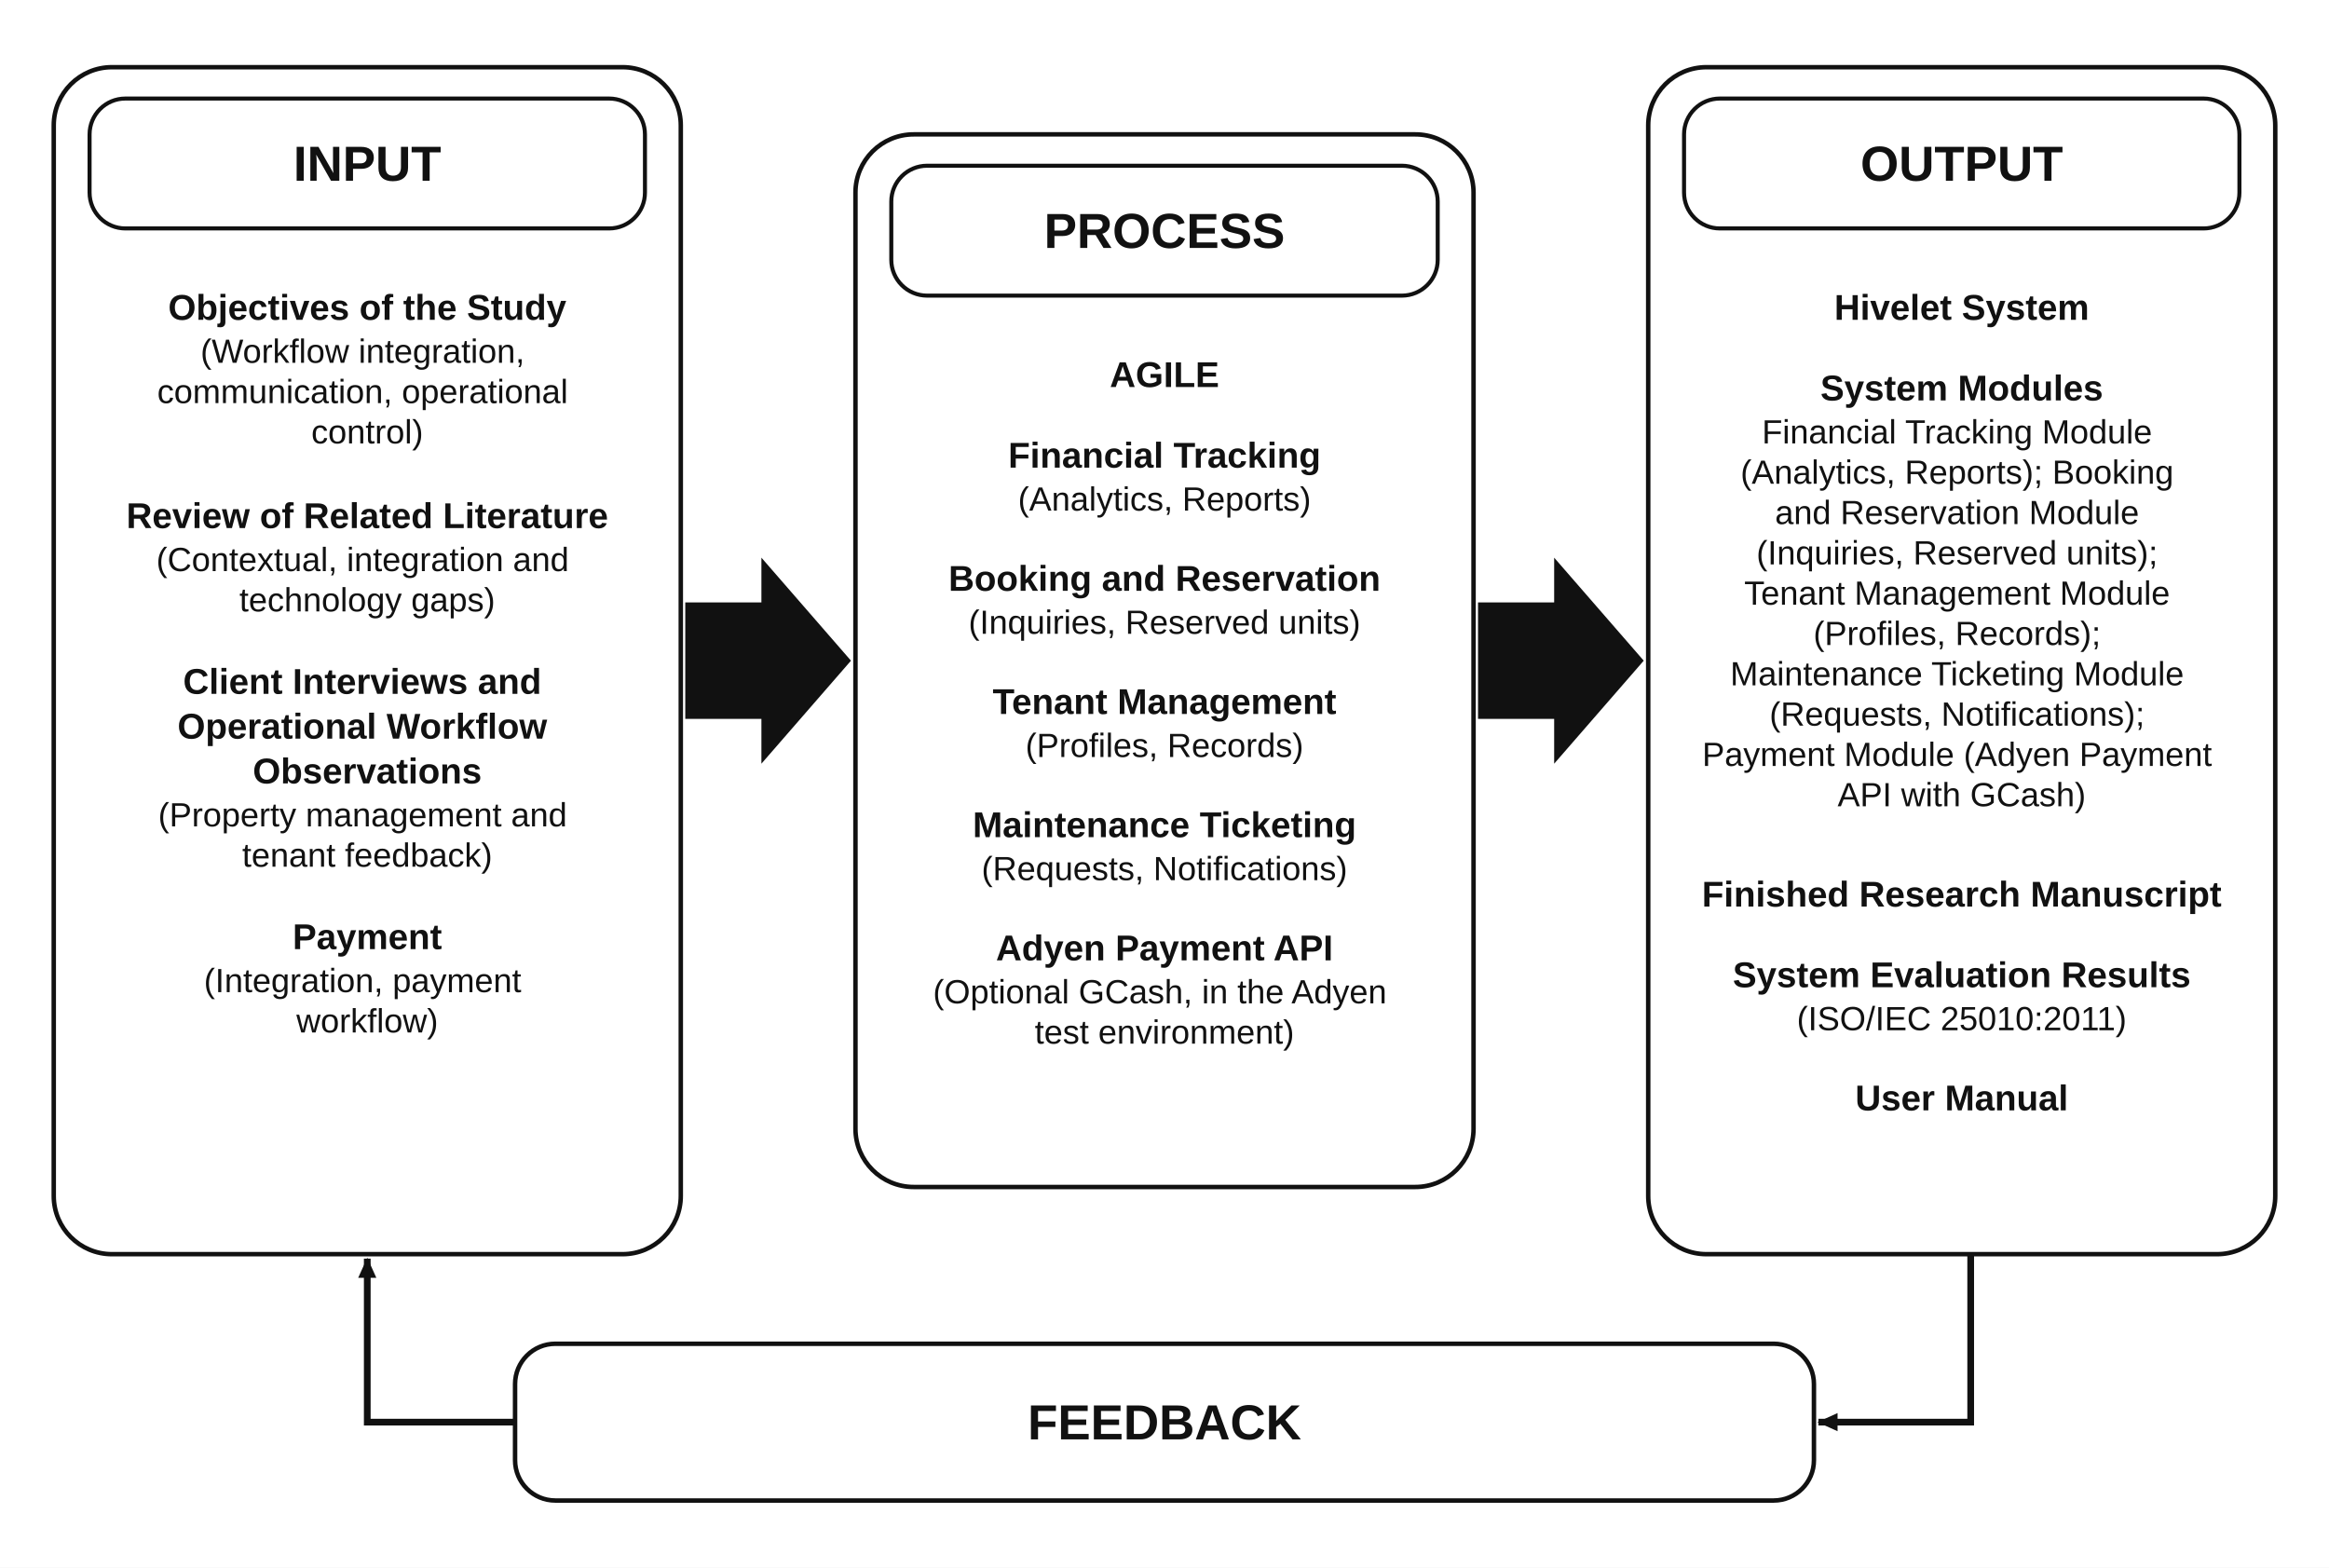
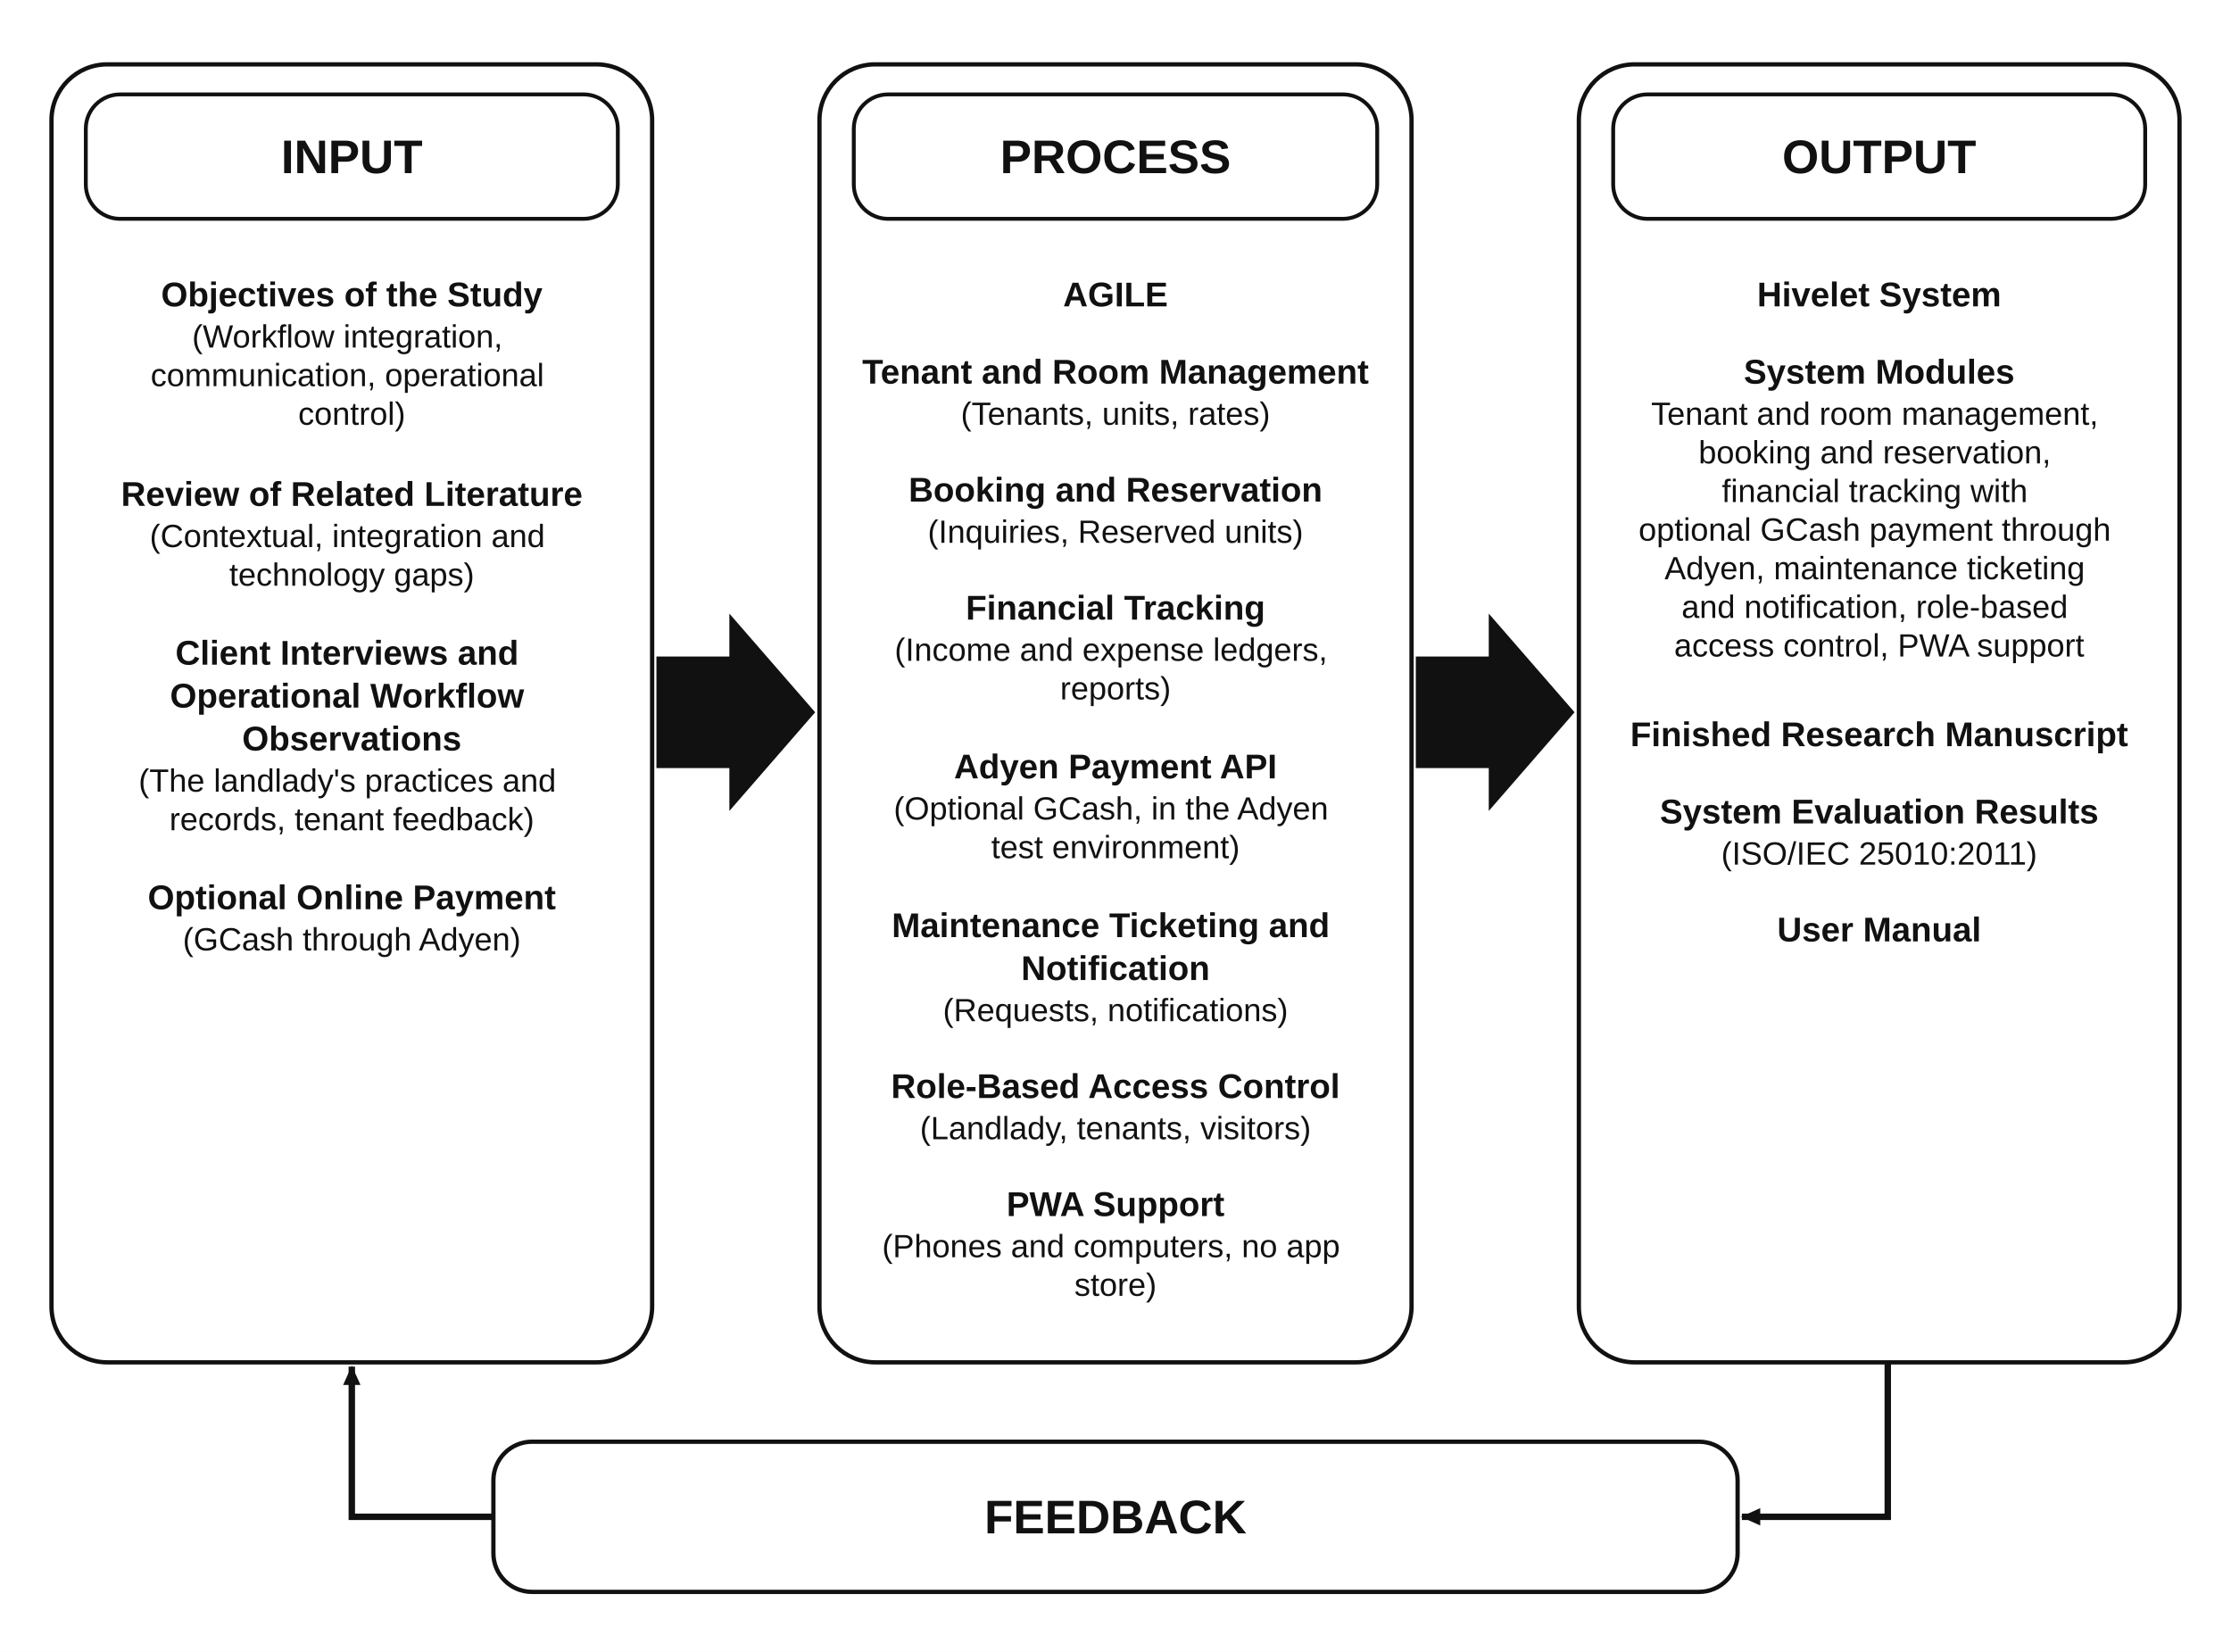
- <svg xmlns="http://www.w3.org/2000/svg" width="1040" height="700" viewBox="0 0 1040 700">
-   <rect width="1040" height="700" fill="#fff" />
+ <svg xmlns="http://www.w3.org/2000/svg" width="1040" height="770" viewBox="0 0 1040 770">
+   <rect width="1040" height="770" fill="#fff" />
  <defs>
    <marker id="arr" viewBox="0 0 10 10" refX="9.5" refY="5" markerWidth="9" markerHeight="9" orient="auto-start-reverse" markerUnits="userSpaceOnUse">
      <path d="M0,0.5 L10,5 L0,9.5 Z" fill="#111" />
    </marker>
    <marker id="arrS" viewBox="0 0 10 10" refX="9.5" refY="5" markerWidth="9" markerHeight="9" orient="auto-start-reverse" markerUnits="userSpaceOnUse">
      <path d="M0,0.5 L10,5 L0,9.5 Z" fill="#111" />
    </marker>
  </defs>
-   <rect x="24" y="30" width="280" height="530" rx="26" fill="#fff" stroke="#111" stroke-width="2" />
+   <rect x="24" y="30" width="280" height="605" rx="26" fill="#fff" stroke="#111" stroke-width="2" />
  <rect x="40" y="44" width="248" height="58" rx="16" fill="#fff" stroke="#111" stroke-width="1.8" />
  <text x="164" y="80.7" font-family="Arial, Helvetica, sans-serif" font-size="22" text-anchor="middle" fill="#111" font-weight="bold">
    <tspan x="164" dy="0">INPUT</tspan>
  </text>
  <text x="164" y="142.8" font-family="Arial, Helvetica, sans-serif" font-size="16" text-anchor="middle" fill="#111" font-weight="bold">
    <tspan x="164" dy="0">Objectives of the Study</tspan>
  </text>
  <text x="164" y="162.0" font-family="Arial, Helvetica, sans-serif" font-size="15" text-anchor="middle" fill="#111">
    <tspan x="164" dy="0">(Workflow integration,</tspan>
    <tspan x="164" dy="18">communication, operational</tspan>
    <tspan x="164" dy="18">control)</tspan>
  </text>
  <text x="164" y="235.8" font-family="Arial, Helvetica, sans-serif" font-size="16" text-anchor="middle" fill="#111" font-weight="bold">
    <tspan x="164" dy="0">Review of Related Literature</tspan>
  </text>
  <text x="164" y="255.0" font-family="Arial, Helvetica, sans-serif" font-size="15" text-anchor="middle" fill="#111">
    <tspan x="164" dy="0">(Contextual, integration and</tspan>
    <tspan x="164" dy="18">technology gaps)</tspan>
  </text>
  <text x="164" y="309.8" font-family="Arial, Helvetica, sans-serif" font-size="16" text-anchor="middle" fill="#111" font-weight="bold">
    <tspan x="164" dy="0">Client Interviews and</tspan>
    <tspan x="164" dy="20">Operational Workflow</tspan>
    <tspan x="164" dy="20">Observations</tspan>
  </text>
  <text x="164" y="369.0" font-family="Arial, Helvetica, sans-serif" font-size="15" text-anchor="middle" fill="#111">
-     <tspan x="164" dy="0">(Property management and</tspan>
-     <tspan x="164" dy="18">tenant feedback)</tspan>
+     <tspan x="164" dy="0">(The landlady's practices and</tspan>
+     <tspan x="164" dy="18">records, tenant feedback)</tspan>
  </text>
  <text x="164" y="423.8" font-family="Arial, Helvetica, sans-serif" font-size="16" text-anchor="middle" fill="#111" font-weight="bold">
-     <tspan x="164" dy="0">Payment</tspan>
+     <tspan x="164" dy="0">Optional Online Payment</tspan>
  </text>
  <text x="164" y="443.0" font-family="Arial, Helvetica, sans-serif" font-size="15" text-anchor="middle" fill="#111">
-     <tspan x="164" dy="0">(Integration, payment</tspan>
-     <tspan x="164" dy="18">workflow)</tspan>
+     <tspan x="164" dy="0">(GCash through Adyen)</tspan>
  </text>
-   <rect x="382" y="60" width="276" height="470" rx="26" fill="#fff" stroke="#111" stroke-width="2" />
-   <rect x="398" y="74" width="244" height="58" rx="16" fill="#fff" stroke="#111" stroke-width="1.8" />
-   <text x="520" y="110.7" font-family="Arial, Helvetica, sans-serif" font-size="22" text-anchor="middle" fill="#111" font-weight="bold">
+   <rect x="382" y="30" width="276" height="605" rx="26" fill="#fff" stroke="#111" stroke-width="2" />
+   <rect x="398" y="44" width="244" height="58" rx="16" fill="#fff" stroke="#111" stroke-width="1.8" />
+   <text x="520" y="80.7" font-family="Arial, Helvetica, sans-serif" font-size="22" text-anchor="middle" fill="#111" font-weight="bold">
    <tspan x="520" dy="0">PROCESS</tspan>
  </text>
-   <text x="520" y="172.8" font-family="Arial, Helvetica, sans-serif" font-size="16" text-anchor="middle" fill="#111" font-weight="bold">
+   <text x="520" y="142.8" font-family="Arial, Helvetica, sans-serif" font-size="16" text-anchor="middle" fill="#111" font-weight="bold">
    <tspan x="520" dy="0">AGILE</tspan>
  </text>
-   <text x="520" y="208.8" font-family="Arial, Helvetica, sans-serif" font-size="16" text-anchor="middle" fill="#111" font-weight="bold">
+   <text x="520" y="178.8" font-family="Arial, Helvetica, sans-serif" font-size="16" text-anchor="middle" fill="#111" font-weight="bold">
+     <tspan x="520" dy="0">Tenant and Room Management</tspan>
+   </text>
+   <text x="520" y="198.0" font-family="Arial, Helvetica, sans-serif" font-size="15" text-anchor="middle" fill="#111">
+     <tspan x="520" dy="0">(Tenants, units, rates)</tspan>
+   </text>
+   <text x="520" y="233.8" font-family="Arial, Helvetica, sans-serif" font-size="16" text-anchor="middle" fill="#111" font-weight="bold">
+     <tspan x="520" dy="0">Booking and Reservation</tspan>
+   </text>
+   <text x="520" y="253.0" font-family="Arial, Helvetica, sans-serif" font-size="15" text-anchor="middle" fill="#111">
+     <tspan x="520" dy="0">(Inquiries, Reserved units)</tspan>
+   </text>
+   <text x="520" y="288.8" font-family="Arial, Helvetica, sans-serif" font-size="16" text-anchor="middle" fill="#111" font-weight="bold">
    <tspan x="520" dy="0">Financial Tracking</tspan>
  </text>
-   <text x="520" y="228.0" font-family="Arial, Helvetica, sans-serif" font-size="15" text-anchor="middle" fill="#111">
-     <tspan x="520" dy="0">(Analytics, Reports)</tspan>
+   <text x="520" y="308.0" font-family="Arial, Helvetica, sans-serif" font-size="15" text-anchor="middle" fill="#111">
+     <tspan x="520" dy="0">(Income and expense ledgers,</tspan>
+     <tspan x="520" dy="18">reports)</tspan>
  </text>
-   <text x="520" y="263.8" font-family="Arial, Helvetica, sans-serif" font-size="16" text-anchor="middle" fill="#111" font-weight="bold">
-     <tspan x="520" dy="0">Booking and Reservation</tspan>
-   </text>
-   <text x="520" y="283.0" font-family="Arial, Helvetica, sans-serif" font-size="15" text-anchor="middle" fill="#111">
-     <tspan x="520" dy="0">(Inquiries, Reserved units)</tspan>
-   </text>
-   <text x="520" y="318.8" font-family="Arial, Helvetica, sans-serif" font-size="16" text-anchor="middle" fill="#111" font-weight="bold">
-     <tspan x="520" dy="0">Tenant Management</tspan>
-   </text>
-   <text x="520" y="338.0" font-family="Arial, Helvetica, sans-serif" font-size="15" text-anchor="middle" fill="#111">
-     <tspan x="520" dy="0">(Profiles, Records)</tspan>
-   </text>
-   <text x="520" y="373.8" font-family="Arial, Helvetica, sans-serif" font-size="16" text-anchor="middle" fill="#111" font-weight="bold">
-     <tspan x="520" dy="0">Maintenance Ticketing</tspan>
-   </text>
-   <text x="520" y="393.0" font-family="Arial, Helvetica, sans-serif" font-size="15" text-anchor="middle" fill="#111">
-     <tspan x="520" dy="0">(Requests, Notifications)</tspan>
-   </text>
-   <text x="520" y="428.8" font-family="Arial, Helvetica, sans-serif" font-size="16" text-anchor="middle" fill="#111" font-weight="bold">
+   <text x="520" y="362.8" font-family="Arial, Helvetica, sans-serif" font-size="16" text-anchor="middle" fill="#111" font-weight="bold">
    <tspan x="520" dy="0">Adyen Payment API</tspan>
  </text>
-   <text x="520" y="448.0" font-family="Arial, Helvetica, sans-serif" font-size="15" text-anchor="middle" fill="#111">
+   <text x="520" y="382.0" font-family="Arial, Helvetica, sans-serif" font-size="15" text-anchor="middle" fill="#111">
    <tspan x="520" dy="0">(Optional GCash, in the Adyen</tspan>
    <tspan x="520" dy="18">test environment)</tspan>
  </text>
-   <rect x="736" y="30" width="280" height="530" rx="26" fill="#fff" stroke="#111" stroke-width="2" />
+   <text x="520" y="436.8" font-family="Arial, Helvetica, sans-serif" font-size="16" text-anchor="middle" fill="#111" font-weight="bold">
+     <tspan x="520" dy="0">Maintenance Ticketing and</tspan>
+     <tspan x="520" dy="20">Notification</tspan>
+   </text>
+   <text x="520" y="476.0" font-family="Arial, Helvetica, sans-serif" font-size="15" text-anchor="middle" fill="#111">
+     <tspan x="520" dy="0">(Requests, notifications)</tspan>
+   </text>
+   <text x="520" y="511.8" font-family="Arial, Helvetica, sans-serif" font-size="16" text-anchor="middle" fill="#111" font-weight="bold">
+     <tspan x="520" dy="0">Role-Based Access Control</tspan>
+   </text>
+   <text x="520" y="531.0" font-family="Arial, Helvetica, sans-serif" font-size="15" text-anchor="middle" fill="#111">
+     <tspan x="520" dy="0">(Landlady, tenants, visitors)</tspan>
+   </text>
+   <text x="520" y="566.8" font-family="Arial, Helvetica, sans-serif" font-size="16" text-anchor="middle" fill="#111" font-weight="bold">
+     <tspan x="520" dy="0">PWA Support</tspan>
+   </text>
+   <text x="520" y="586.0" font-family="Arial, Helvetica, sans-serif" font-size="15" text-anchor="middle" fill="#111">
+     <tspan x="520" dy="0">(Phones and computers, no app</tspan>
+     <tspan x="520" dy="18">store)</tspan>
+   </text>
+   <rect x="736" y="30" width="280" height="605" rx="26" fill="#fff" stroke="#111" stroke-width="2" />
  <rect x="752" y="44" width="248" height="58" rx="16" fill="#fff" stroke="#111" stroke-width="1.8" />
  <text x="876" y="80.7" font-family="Arial, Helvetica, sans-serif" font-size="22" text-anchor="middle" fill="#111" font-weight="bold">
    <tspan x="876" dy="0">OUTPUT</tspan>
  </text>
  <text x="876" y="142.8" font-family="Arial, Helvetica, sans-serif" font-size="16" text-anchor="middle" fill="#111" font-weight="bold">
    <tspan x="876" dy="0">Hivelet System</tspan>
  </text>
  <text x="876" y="178.8" font-family="Arial, Helvetica, sans-serif" font-size="16" text-anchor="middle" fill="#111" font-weight="bold">
    <tspan x="876" dy="0">System Modules</tspan>
  </text>
  <text x="876" y="198.0" font-family="Arial, Helvetica, sans-serif" font-size="15" text-anchor="middle" fill="#111">
-     <tspan x="876" dy="0">Financial Tracking Module</tspan>
-     <tspan x="876" dy="18">(Analytics, Reports); Booking</tspan>
-     <tspan x="876" dy="18">and Reservation Module</tspan>
-     <tspan x="876" dy="18">(Inquiries, Reserved units);</tspan>
-     <tspan x="876" dy="18">Tenant Management Module</tspan>
-     <tspan x="876" dy="18">(Profiles, Records);</tspan>
-     <tspan x="876" dy="18">Maintenance Ticketing Module</tspan>
-     <tspan x="876" dy="18">(Requests, Notifications);</tspan>
-     <tspan x="876" dy="18">Payment Module (Adyen Payment</tspan>
-     <tspan x="876" dy="18">API with GCash)</tspan>
+     <tspan x="876" dy="0">Tenant and room management,</tspan>
+     <tspan x="876" dy="18">booking and reservation,</tspan>
+     <tspan x="876" dy="18">financial tracking with</tspan>
+     <tspan x="876" dy="18">optional GCash payment through</tspan>
+     <tspan x="876" dy="18">Adyen, maintenance ticketing</tspan>
+     <tspan x="876" dy="18">and notification, role-based</tspan>
+     <tspan x="876" dy="18">access control, PWA support</tspan>
  </text>
-   <text x="876" y="404.8" font-family="Arial, Helvetica, sans-serif" font-size="16" text-anchor="middle" fill="#111" font-weight="bold">
+   <text x="876" y="347.8" font-family="Arial, Helvetica, sans-serif" font-size="16" text-anchor="middle" fill="#111" font-weight="bold">
    <tspan x="876" dy="0">Finished Research Manuscript</tspan>
  </text>
-   <text x="876" y="440.8" font-family="Arial, Helvetica, sans-serif" font-size="16" text-anchor="middle" fill="#111" font-weight="bold">
+   <text x="876" y="383.8" font-family="Arial, Helvetica, sans-serif" font-size="16" text-anchor="middle" fill="#111" font-weight="bold">
    <tspan x="876" dy="0">System Evaluation Results</tspan>
  </text>
-   <text x="876" y="460.0" font-family="Arial, Helvetica, sans-serif" font-size="15" text-anchor="middle" fill="#111">
+   <text x="876" y="403.0" font-family="Arial, Helvetica, sans-serif" font-size="15" text-anchor="middle" fill="#111">
    <tspan x="876" dy="0">(ISO/IEC 25010:2011)</tspan>
  </text>
-   <text x="876" y="495.8" font-family="Arial, Helvetica, sans-serif" font-size="16" text-anchor="middle" fill="#111" font-weight="bold">
+   <text x="876" y="438.8" font-family="Arial, Helvetica, sans-serif" font-size="16" text-anchor="middle" fill="#111" font-weight="bold">
    <tspan x="876" dy="0">User Manual</tspan>
  </text>
-   <path d="M306,269 H340 V249 L380,295 L340,341 V321 H306 Z" fill="#111" />
-   <path d="M660,269 H694 V249 L734,295 L694,341 V321 H660 Z" fill="#111" />
-   <rect x="230" y="600" width="580" height="70" rx="18" fill="#fff" stroke="#111" stroke-width="2" />
-   <text x="520" y="642.7" font-family="Arial, Helvetica, sans-serif" font-size="22" text-anchor="middle" fill="#111" font-weight="bold">
+   <path d="M306,306 H340 V286 L380,332 L340,378 V358 H306 Z" fill="#111" />
+   <path d="M660,306 H694 V286 L734,332 L694,378 V358 H660 Z" fill="#111" />
+   <rect x="230" y="672" width="580" height="70" rx="18" fill="#fff" stroke="#111" stroke-width="2" />
+   <text x="520" y="714.7" font-family="Arial, Helvetica, sans-serif" font-size="22" text-anchor="middle" fill="#111" font-weight="bold">
    <tspan x="520" dy="0">FEEDBACK</tspan>
  </text>
-   <path d="M880,560 L880,635 L812,635" fill="none" stroke="#111" stroke-width="3" marker-end="url(#arr)" />
-   <path d="M230,635 L164,635 L164,562" fill="none" stroke="#111" stroke-width="3" marker-end="url(#arr)" />
+   <path d="M880,635 L880,707 L812,707" fill="none" stroke="#111" stroke-width="3" marker-end="url(#arr)" />
+   <path d="M230,707 L164,707 L164,637" fill="none" stroke="#111" stroke-width="3" marker-end="url(#arr)" />
</svg>
